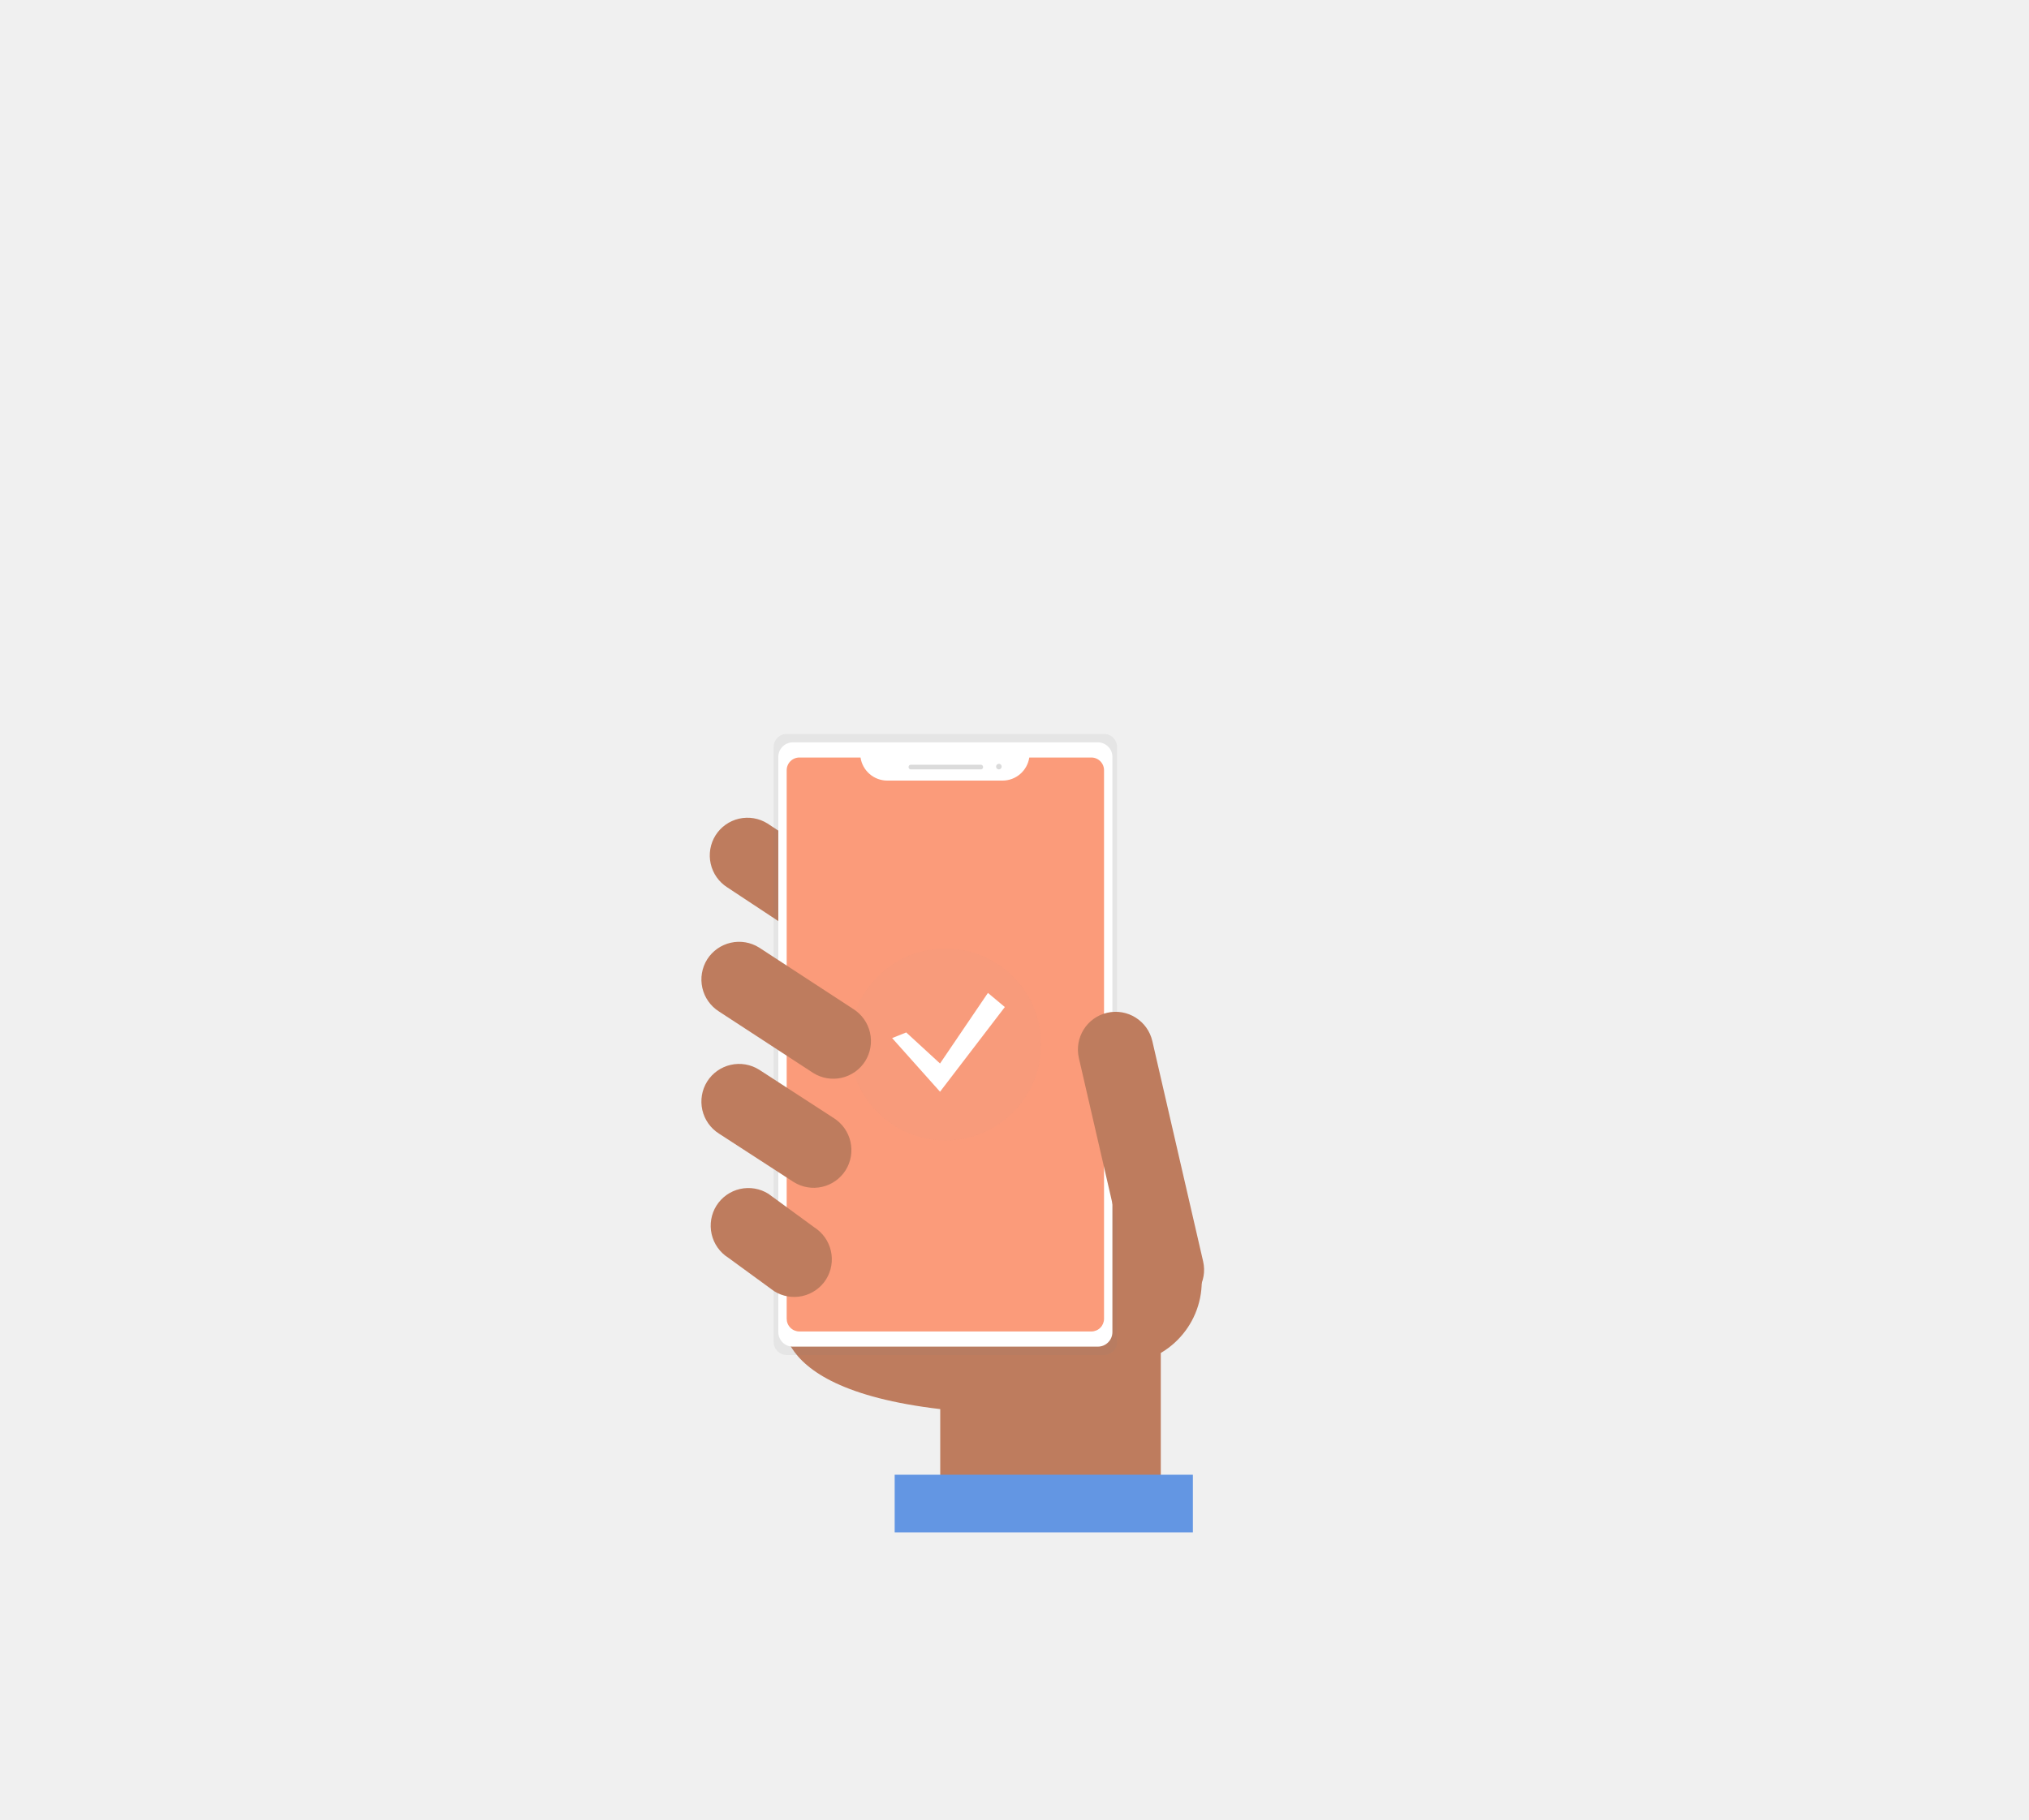
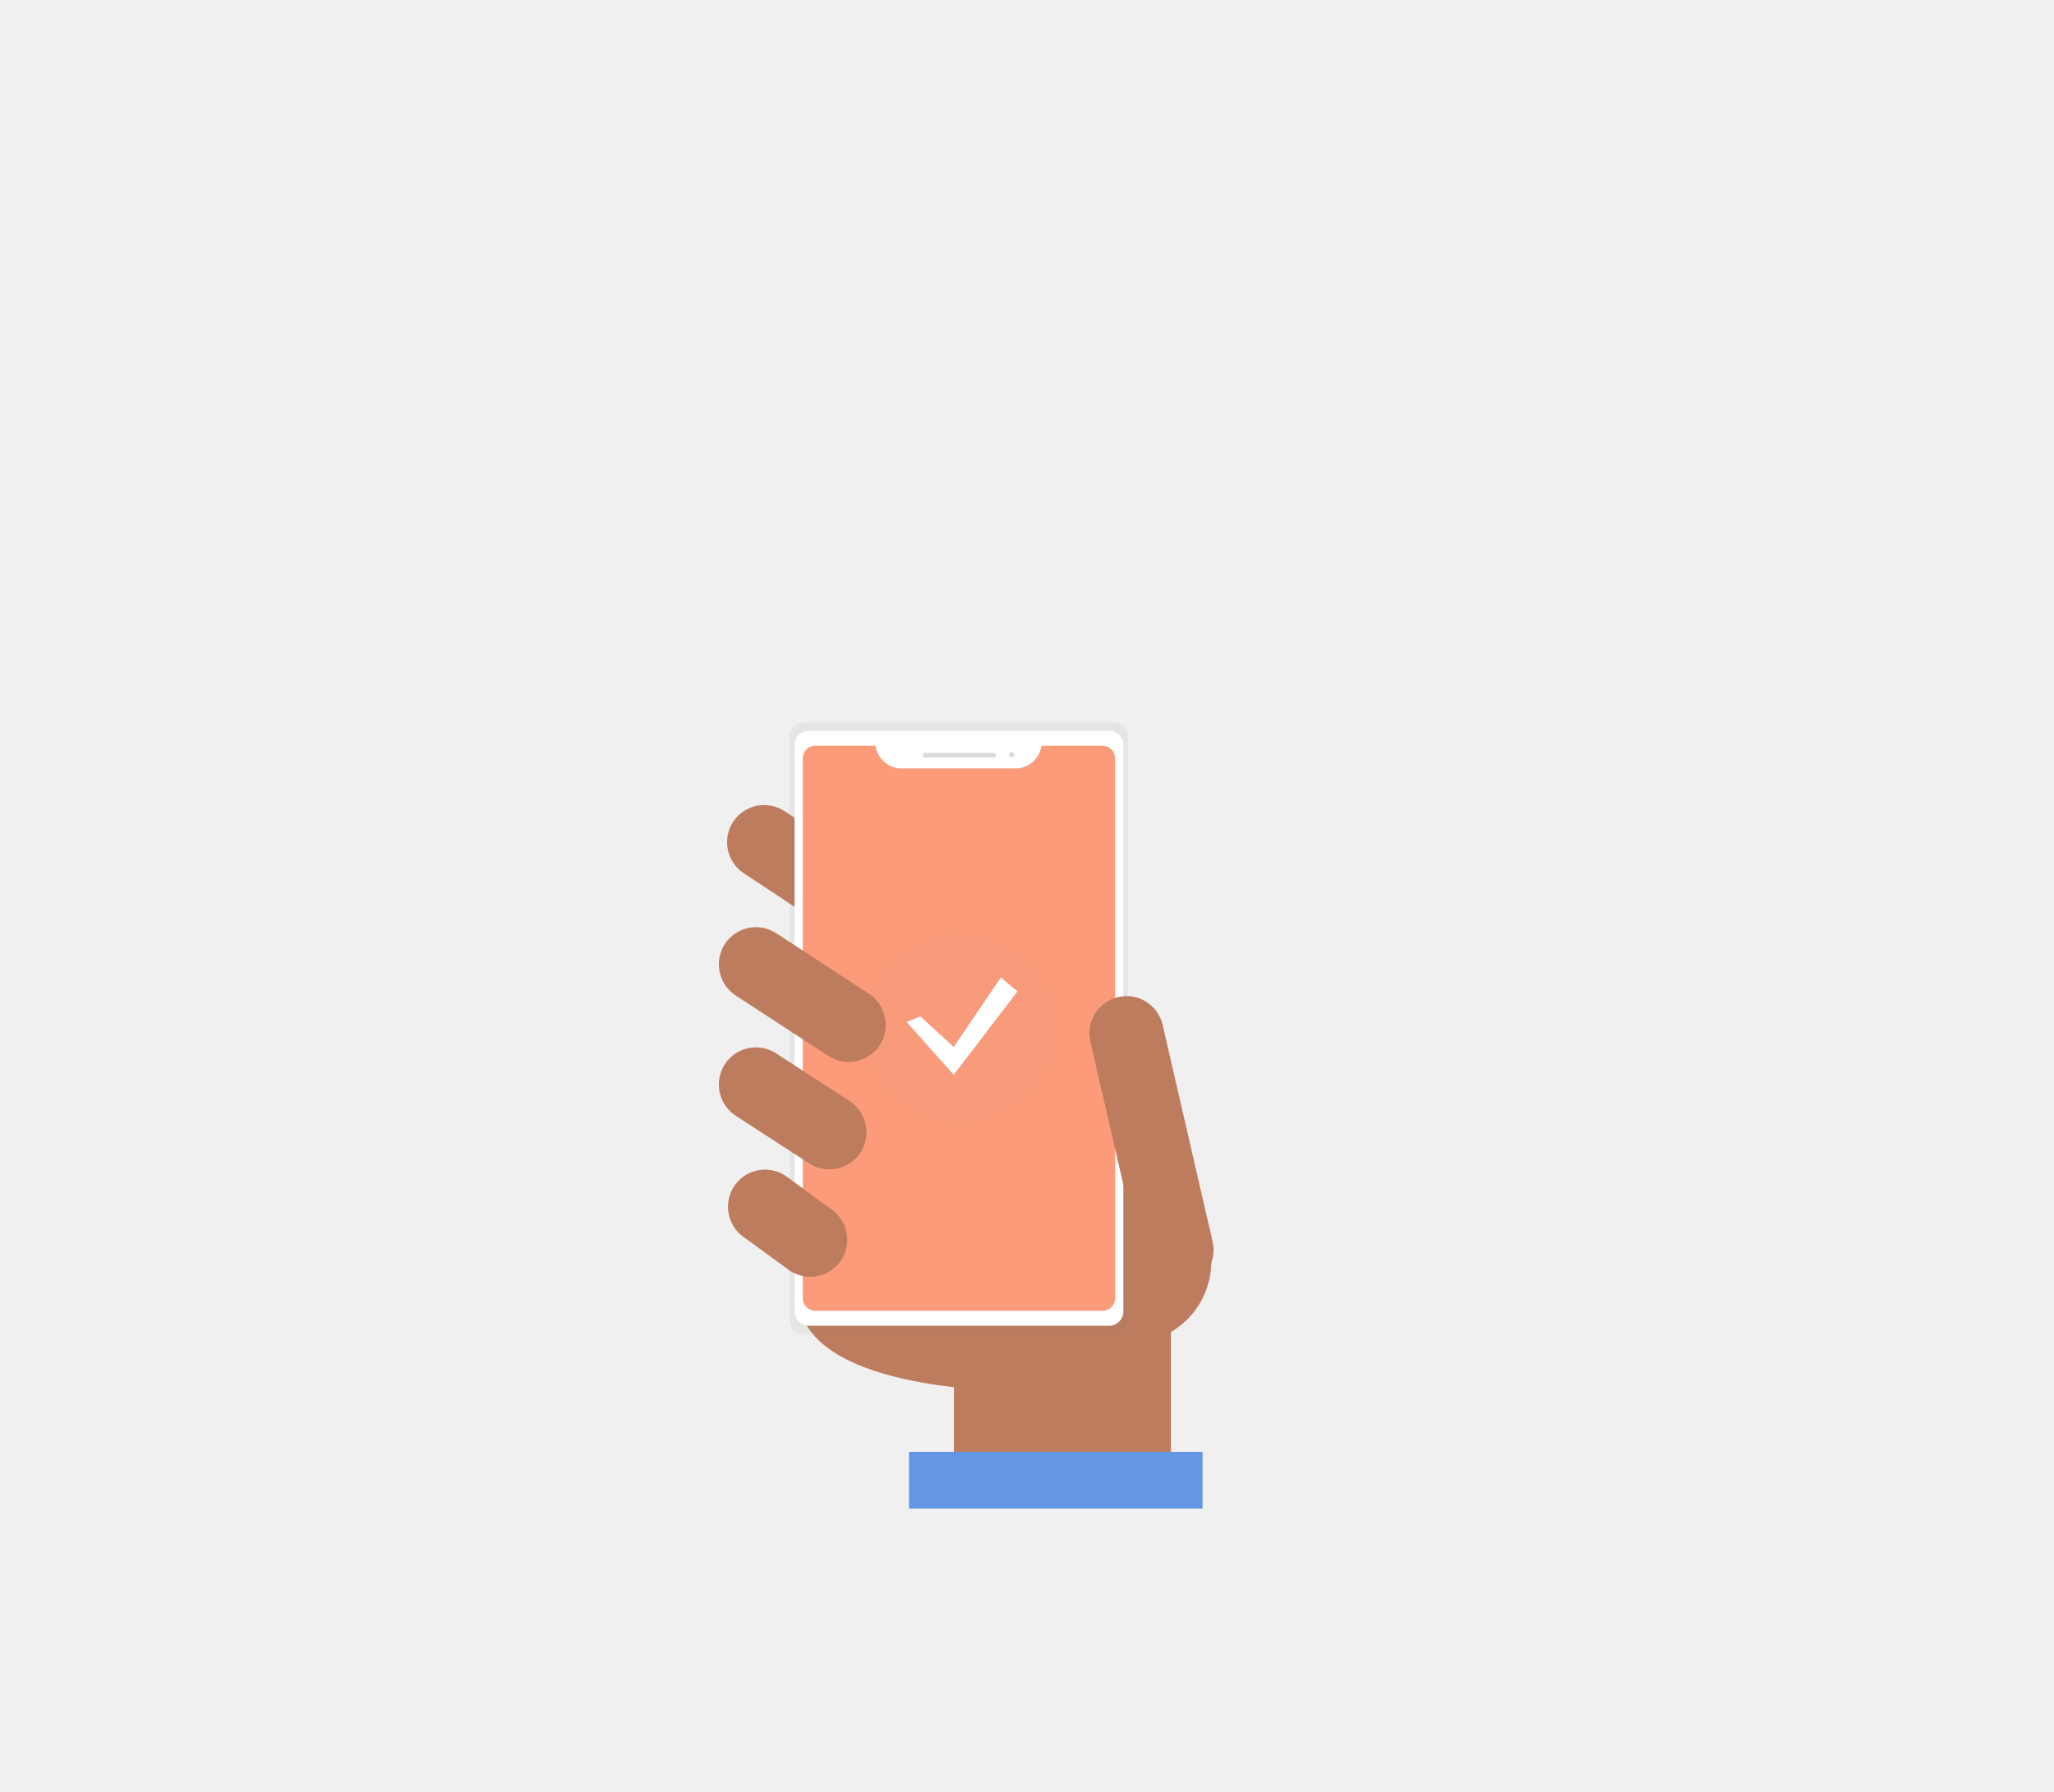
- <svg xmlns="http://www.w3.org/2000/svg" width="350" height="314" viewBox="0 0 350 314" fill="none">
+ <svg xmlns="http://www.w3.org/2000/svg" width="360" height="314" viewBox="0 0 350 314" fill="none">
  <path d="M135.542 224.782C135.542 224.782 129.281 239.261 162.189 243.124V257.766H200.234V218.991L135.053 217.22L135.542 224.782Z" fill="#BE7C5E" />
  <path d="M153.424 163.62C152.502 165.079 151.042 166.112 149.362 166.494C147.682 166.877 145.919 166.578 144.459 165.662L125.465 153.112C124.01 152.188 122.979 150.724 122.597 149.04C122.215 147.357 122.514 145.59 123.428 144.127C124.35 142.668 125.81 141.635 127.49 141.252C129.17 140.87 130.932 141.169 132.393 142.085L151.383 154.627C152.841 155.551 153.874 157.016 154.256 158.701C154.639 160.387 154.34 162.155 153.424 163.62Z" fill="#BE7C5E" />
  <path d="M193.012 235.402C200.903 235.402 207.3 228.991 207.3 221.083C207.3 213.174 200.903 206.763 193.012 206.763C185.122 206.763 178.725 213.174 178.725 221.083C178.725 228.991 185.122 235.402 193.012 235.402Z" fill="#BE7C5E" />
  <path d="M190.441 126.636H135.709C134.466 126.636 133.459 127.646 133.459 128.892V231.535C133.459 232.781 134.466 233.791 135.709 233.791H190.441C191.684 233.791 192.691 232.781 192.691 231.535V128.892C192.691 127.646 191.684 126.636 190.441 126.636Z" fill="url(#paint0_linear)" />
  <path d="M189.382 128.085H136.763C135.379 128.085 134.258 129.21 134.258 130.597V229.834C134.258 231.221 135.379 232.346 136.763 232.346H189.382C190.766 232.346 191.888 231.221 191.888 229.834V130.597C191.888 129.21 190.766 128.085 189.382 128.085Z" fill="white" />
  <path d="M177.551 130.7C177.384 131.806 176.828 132.815 175.984 133.545C175.139 134.276 174.061 134.679 172.945 134.683H153.042C151.927 134.679 150.849 134.275 150.005 133.545C149.161 132.814 148.605 131.805 148.438 130.7H137.893C137.606 130.7 137.321 130.756 137.055 130.866C136.79 130.976 136.548 131.138 136.345 131.342C136.141 131.545 135.98 131.787 135.87 132.053C135.76 132.319 135.703 132.605 135.703 132.893V227.534C135.703 227.823 135.76 228.108 135.869 228.374C135.979 228.64 136.14 228.882 136.344 229.086C136.547 229.29 136.788 229.452 137.054 229.562C137.319 229.672 137.604 229.729 137.891 229.729H188.254C188.542 229.729 188.826 229.673 189.092 229.563C189.358 229.453 189.599 229.291 189.802 229.088C190.006 228.884 190.167 228.642 190.277 228.376C190.387 228.11 190.444 227.824 190.444 227.536V132.895C190.444 132.607 190.388 132.321 190.278 132.055C190.168 131.789 190.007 131.547 189.804 131.343C189.601 131.139 189.359 130.977 189.094 130.867C188.828 130.757 188.543 130.7 188.256 130.7H177.551Z" fill="#FB9B7A" />
  <path d="M169.209 131.946H157.1C156.897 131.946 156.733 132.111 156.733 132.315V132.383C156.733 132.586 156.897 132.751 157.1 132.751H169.209C169.412 132.751 169.576 132.586 169.576 132.383V132.315C169.576 132.111 169.412 131.946 169.209 131.946Z" fill="#DBDBDB" />
  <path d="M172.305 132.751C172.57 132.751 172.786 132.535 172.786 132.269C172.786 132.002 172.57 131.786 172.305 131.786C172.039 131.786 171.823 132.002 171.823 132.269C171.823 132.535 172.039 132.751 172.305 132.751Z" fill="#DBDBDB" />
  <path d="M198.776 179.625C197.967 176.119 194.476 173.933 190.977 174.743C187.479 175.553 185.298 179.053 186.106 182.559L194.867 220.562C195.675 224.068 199.167 226.254 202.665 225.444C206.164 224.633 208.345 221.134 207.536 217.628L198.776 179.625Z" fill="#BE7C5E" />
  <path d="M205.769 254.448H154.33V264.391H205.769V254.448Z" fill="#6396E3" />
  <g opacity="0.5">
    <path opacity="0.5" d="M163.073 196.776C172.198 196.776 179.596 189.362 179.596 180.215C179.596 171.069 172.198 163.655 163.073 163.655C153.947 163.655 146.55 171.069 146.55 180.215C146.55 189.362 153.947 196.776 163.073 196.776Z" fill="url(#paint1_linear)" />
  </g>
  <path d="M156.323 178.135L162.154 183.493L170.416 171.317L173.333 173.753L162.154 188.365L153.893 179.111L156.323 178.135Z" fill="white" />
  <path d="M142.503 220.736C141.581 222.195 140.12 223.228 138.44 223.611C136.76 223.993 134.998 223.694 133.537 222.778L125.623 217.004C124.168 216.08 123.137 214.616 122.755 212.933C122.374 211.249 122.672 209.482 123.586 208.019C124.508 206.56 125.968 205.527 127.648 205.144C129.328 204.762 131.091 205.061 132.551 205.977L140.463 211.762C141.916 212.686 142.945 214.147 143.327 215.828C143.709 217.509 143.413 219.273 142.503 220.736Z" fill="#BE7C5E" />
  <path d="M145.874 201.906C144.951 203.364 143.491 204.397 141.811 204.78C140.131 205.163 138.369 204.863 136.908 203.948L124.019 195.588C122.564 194.664 121.533 193.2 121.151 191.517C120.77 189.833 121.068 188.067 121.982 186.603C122.904 185.145 124.364 184.111 126.044 183.729C127.724 183.346 129.487 183.645 130.947 184.561L143.836 192.92C145.291 193.845 146.322 195.308 146.704 196.992C147.086 198.675 146.787 200.442 145.874 201.906Z" fill="#BE7C5E" />
  <path d="M149.247 183.088C148.324 184.546 146.864 185.579 145.184 185.962C143.504 186.345 141.742 186.045 140.281 185.13L124.021 174.519C122.566 173.594 121.535 172.131 121.153 170.447C120.772 168.763 121.07 166.997 121.984 165.533C122.906 164.075 124.366 163.041 126.046 162.659C127.726 162.276 129.489 162.575 130.949 163.491L147.207 174.102C148.663 175.026 149.694 176.49 150.076 178.174C150.458 179.857 150.16 181.624 149.247 183.088Z" fill="#BE7C5E" />
  <defs>
    <linearGradient id="paint0_linear" x1="35126.7" y1="70211.8" x2="35126.7" y2="7852.05" gradientUnits="userSpaceOnUse">
      <stop stop-color="#808080" stop-opacity="0.25" />
      <stop offset="0.54" stop-color="#808080" stop-opacity="0.12" />
      <stop offset="1" stop-color="#808080" stop-opacity="0.1" />
    </linearGradient>
    <linearGradient id="paint1_linear" x1="11796" y1="12780.4" x2="11796" y2="6822.27" gradientUnits="userSpaceOnUse">
      <stop stop-color="#808080" stop-opacity="0.25" />
      <stop offset="0.54" stop-color="#808080" stop-opacity="0.12" />
      <stop offset="1" stop-color="#808080" stop-opacity="0.1" />
    </linearGradient>
  </defs>
</svg>
